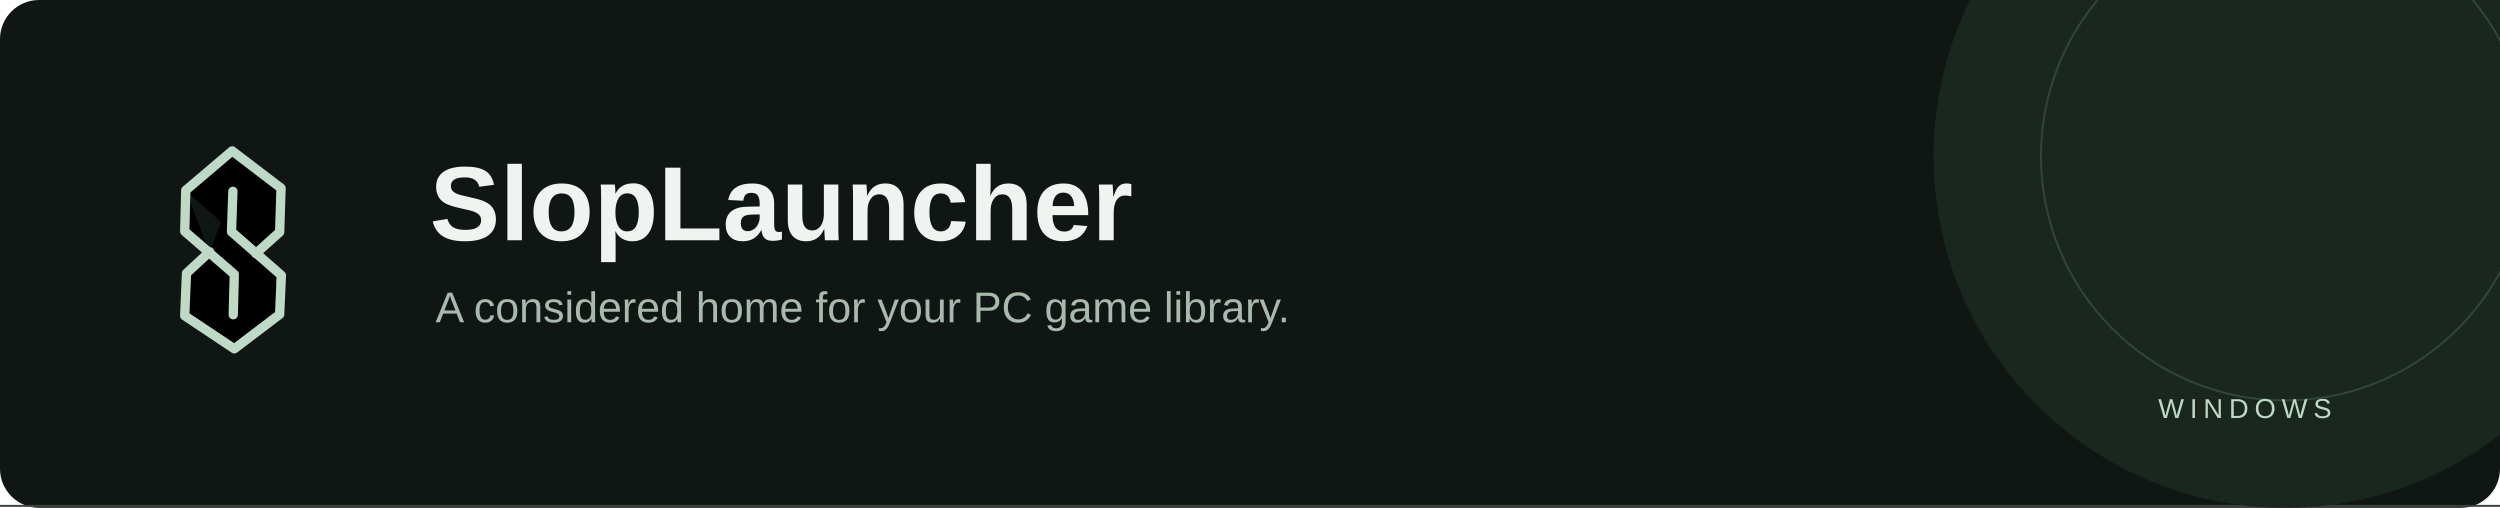
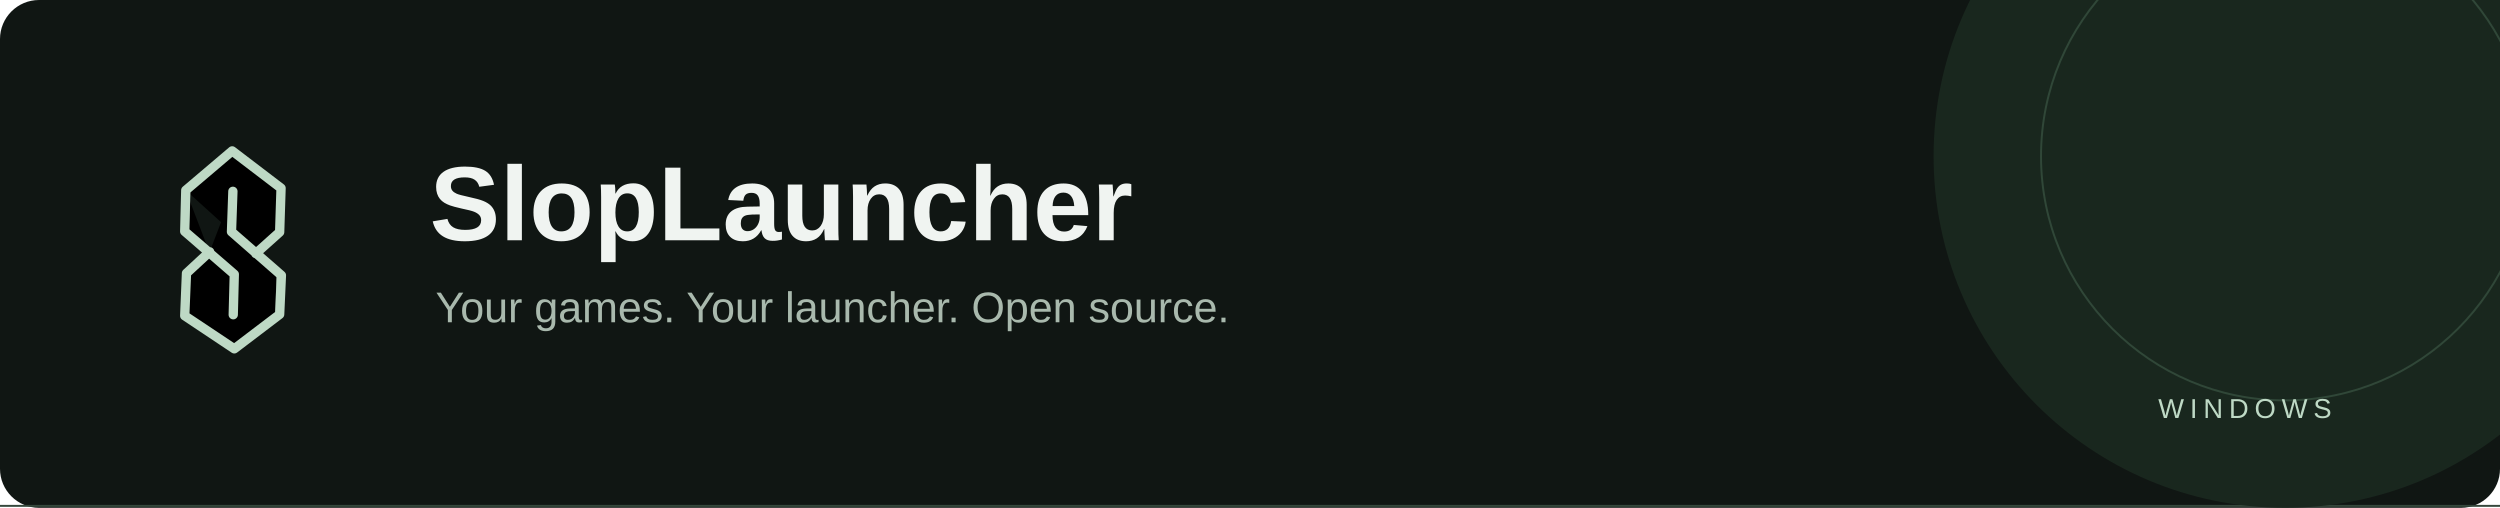
<svg xmlns="http://www.w3.org/2000/svg" width="1280" height="260" viewBox="0 0 1280 260">
  <rect width="1280" height="260" rx="20" fill="#101613" />
  <path d="M0 259H1280" stroke="#35473b" />
  <circle cx="1170" cy="80" r="180" fill="#19271e" />
  <circle cx="1170" cy="80" r="125" fill="none" stroke="#304738" />
  <g transform="translate(62 67) scale(1.8)" color="#bed9c5">
    <g id="cool-s" stroke="currentColor" stroke-width="2.65" stroke-linecap="round" stroke-linejoin="round">
      <path d="M18.4 16.9 31.6 5.7 45.5 16.3 45.1 28.8 38.3 34.9M31.8 17.2 31.4 28.7 45.6 41.1 45.1 52.2 32.2 62 18.1 52.6 18.6 40.5 25.2 34.4M18.4 16.9 18.1 28.6 32.2 40.8 31.9 52.3" />
      <path d="m19.3 17.3-.4 10.6M32.4 6.9l11.9 9.5M44.5 41.6l-.2 9.9" stroke-width=".75" opacity=".4" />
    </g>
  </g>
  <text x="220" y="123" fill="#f0f4f1" font-family="Segoe UI,Arial,sans-serif" font-weight="600" font-size="54">SlopLauncher</text>
-   <text x="223" y="165" fill="#a9b9ad" font-family="Segoe UI,Arial,sans-serif" font-size="22">A considered home for your PC game library.</text>
+   <text x="223" y="165" fill="#a9b9ad" font-family="Segoe UI,Arial,sans-serif" font-size="22">Your games. Your launcher. Open source.</text>
  <text x="1105" y="214" fill="#bed9c5" font-family="Segoe UI,Arial,sans-serif" font-size="14" letter-spacing="3">WINDOWS</text>
</svg>
